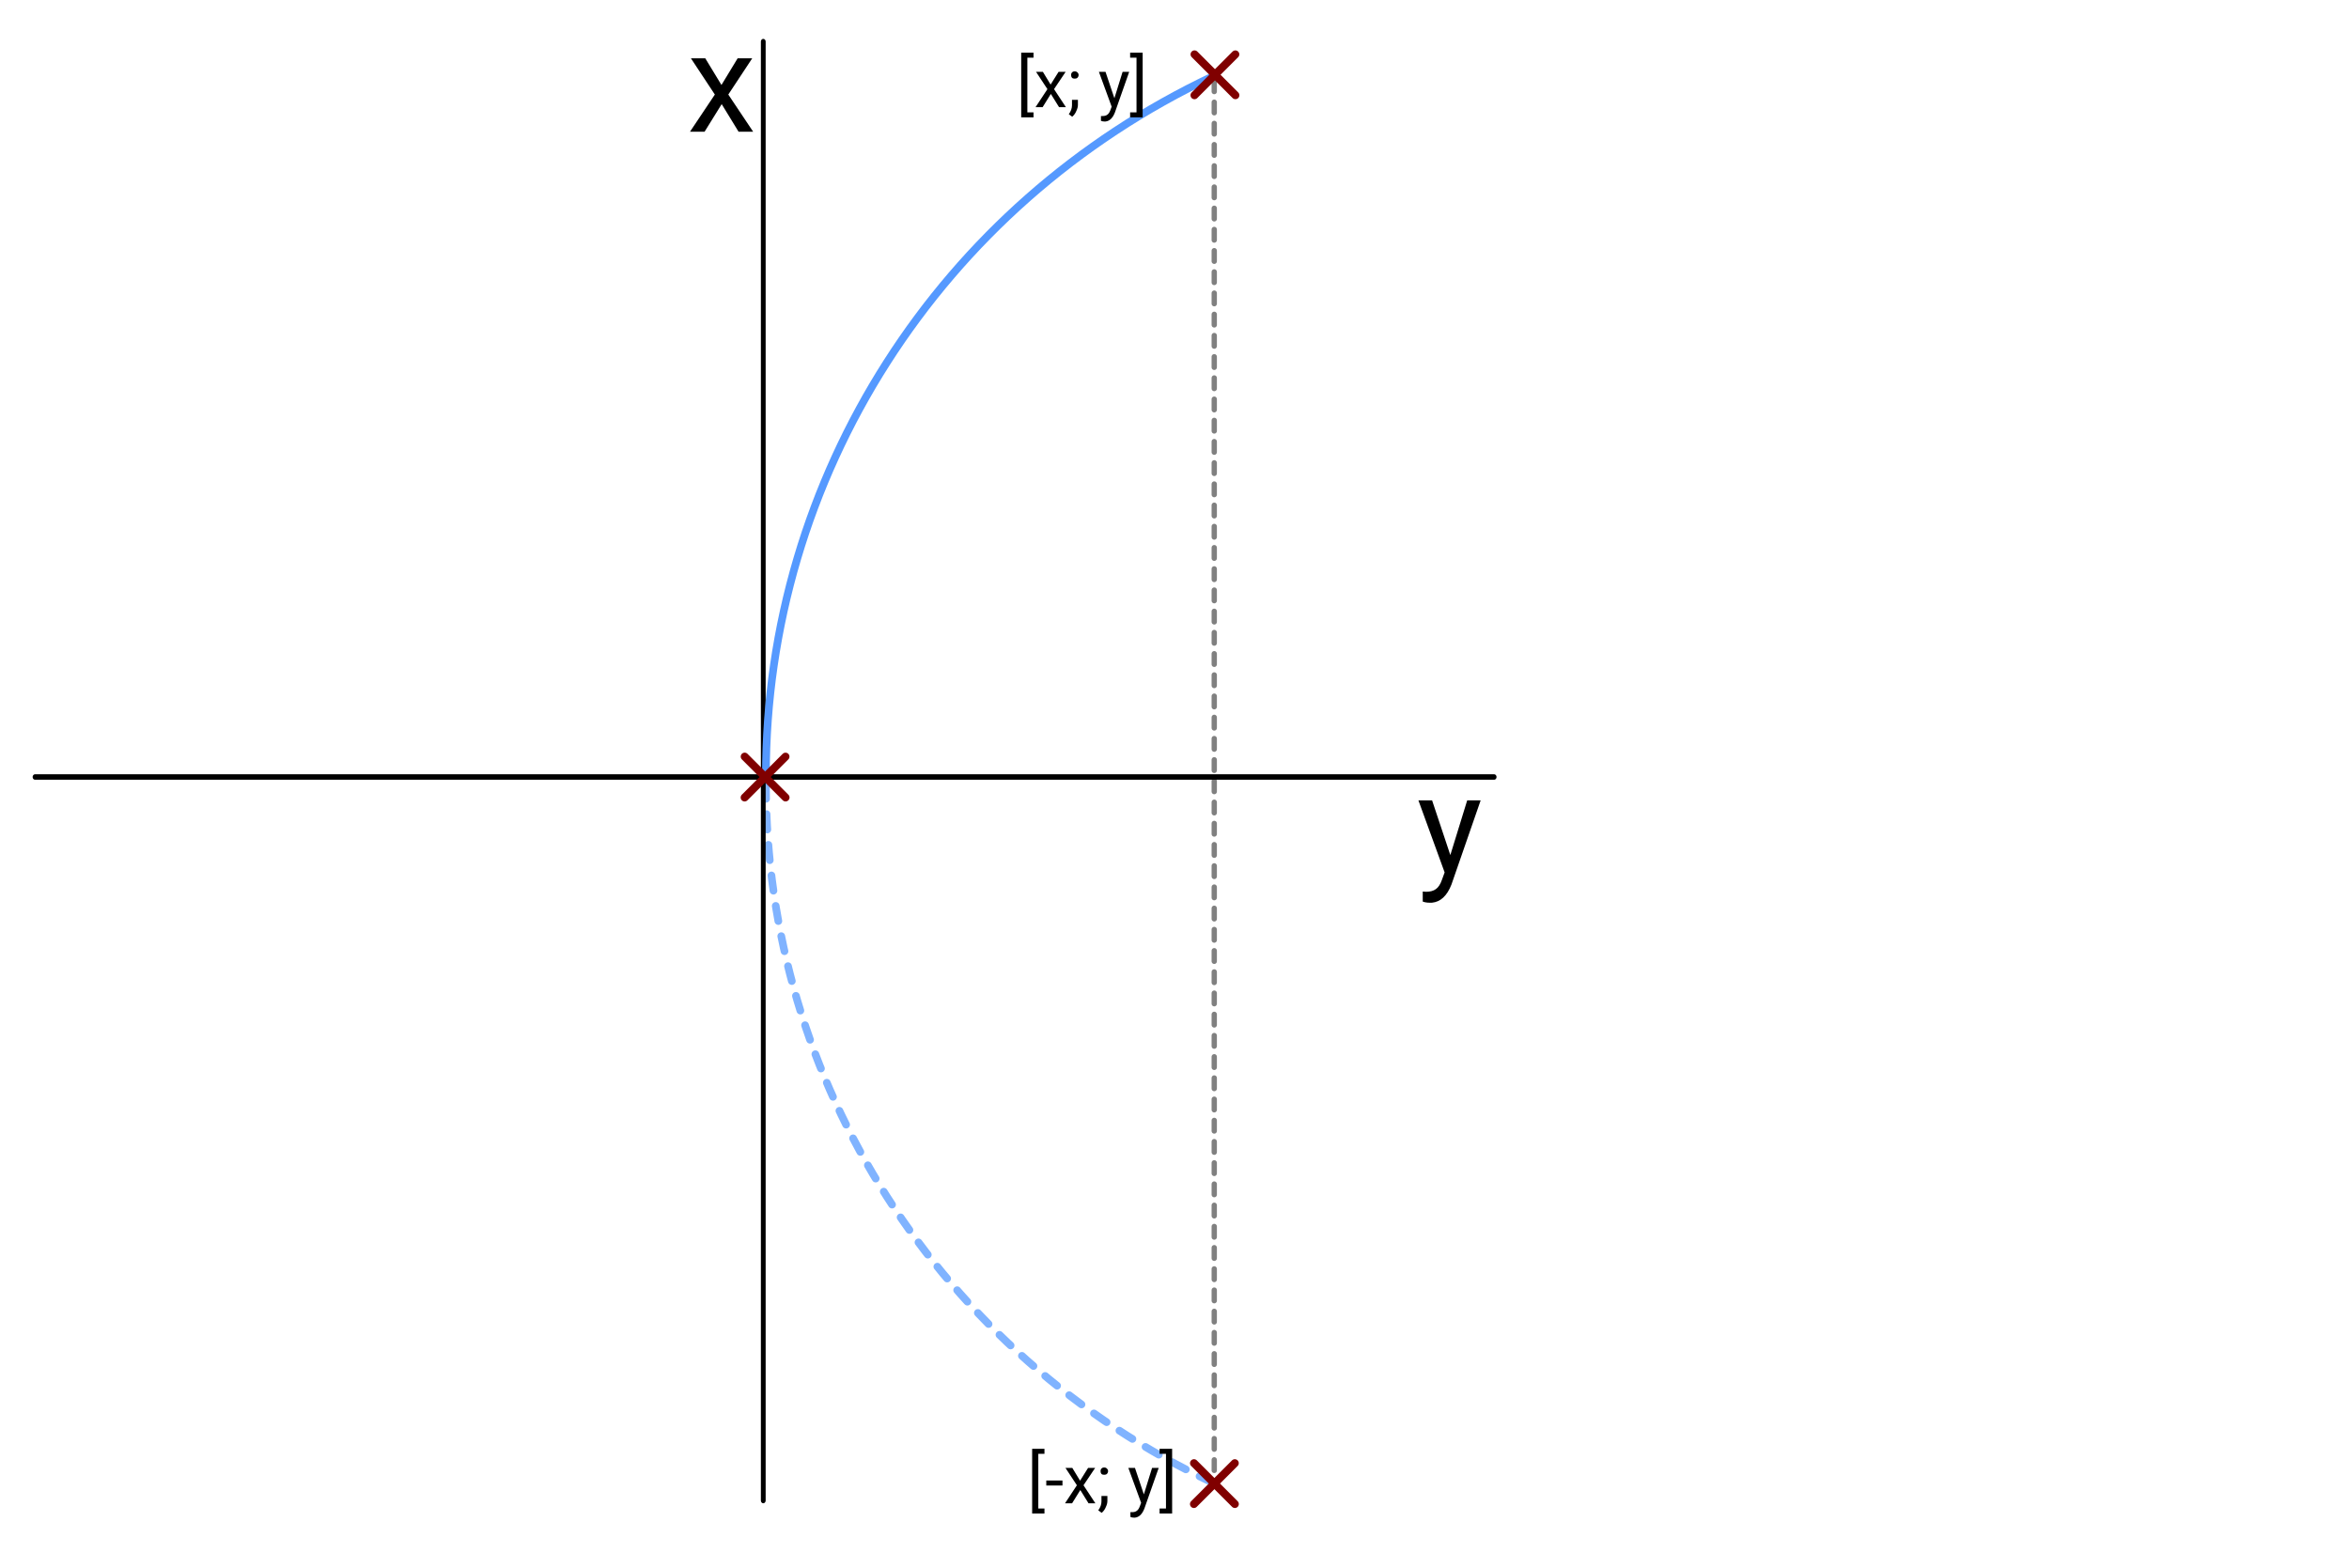
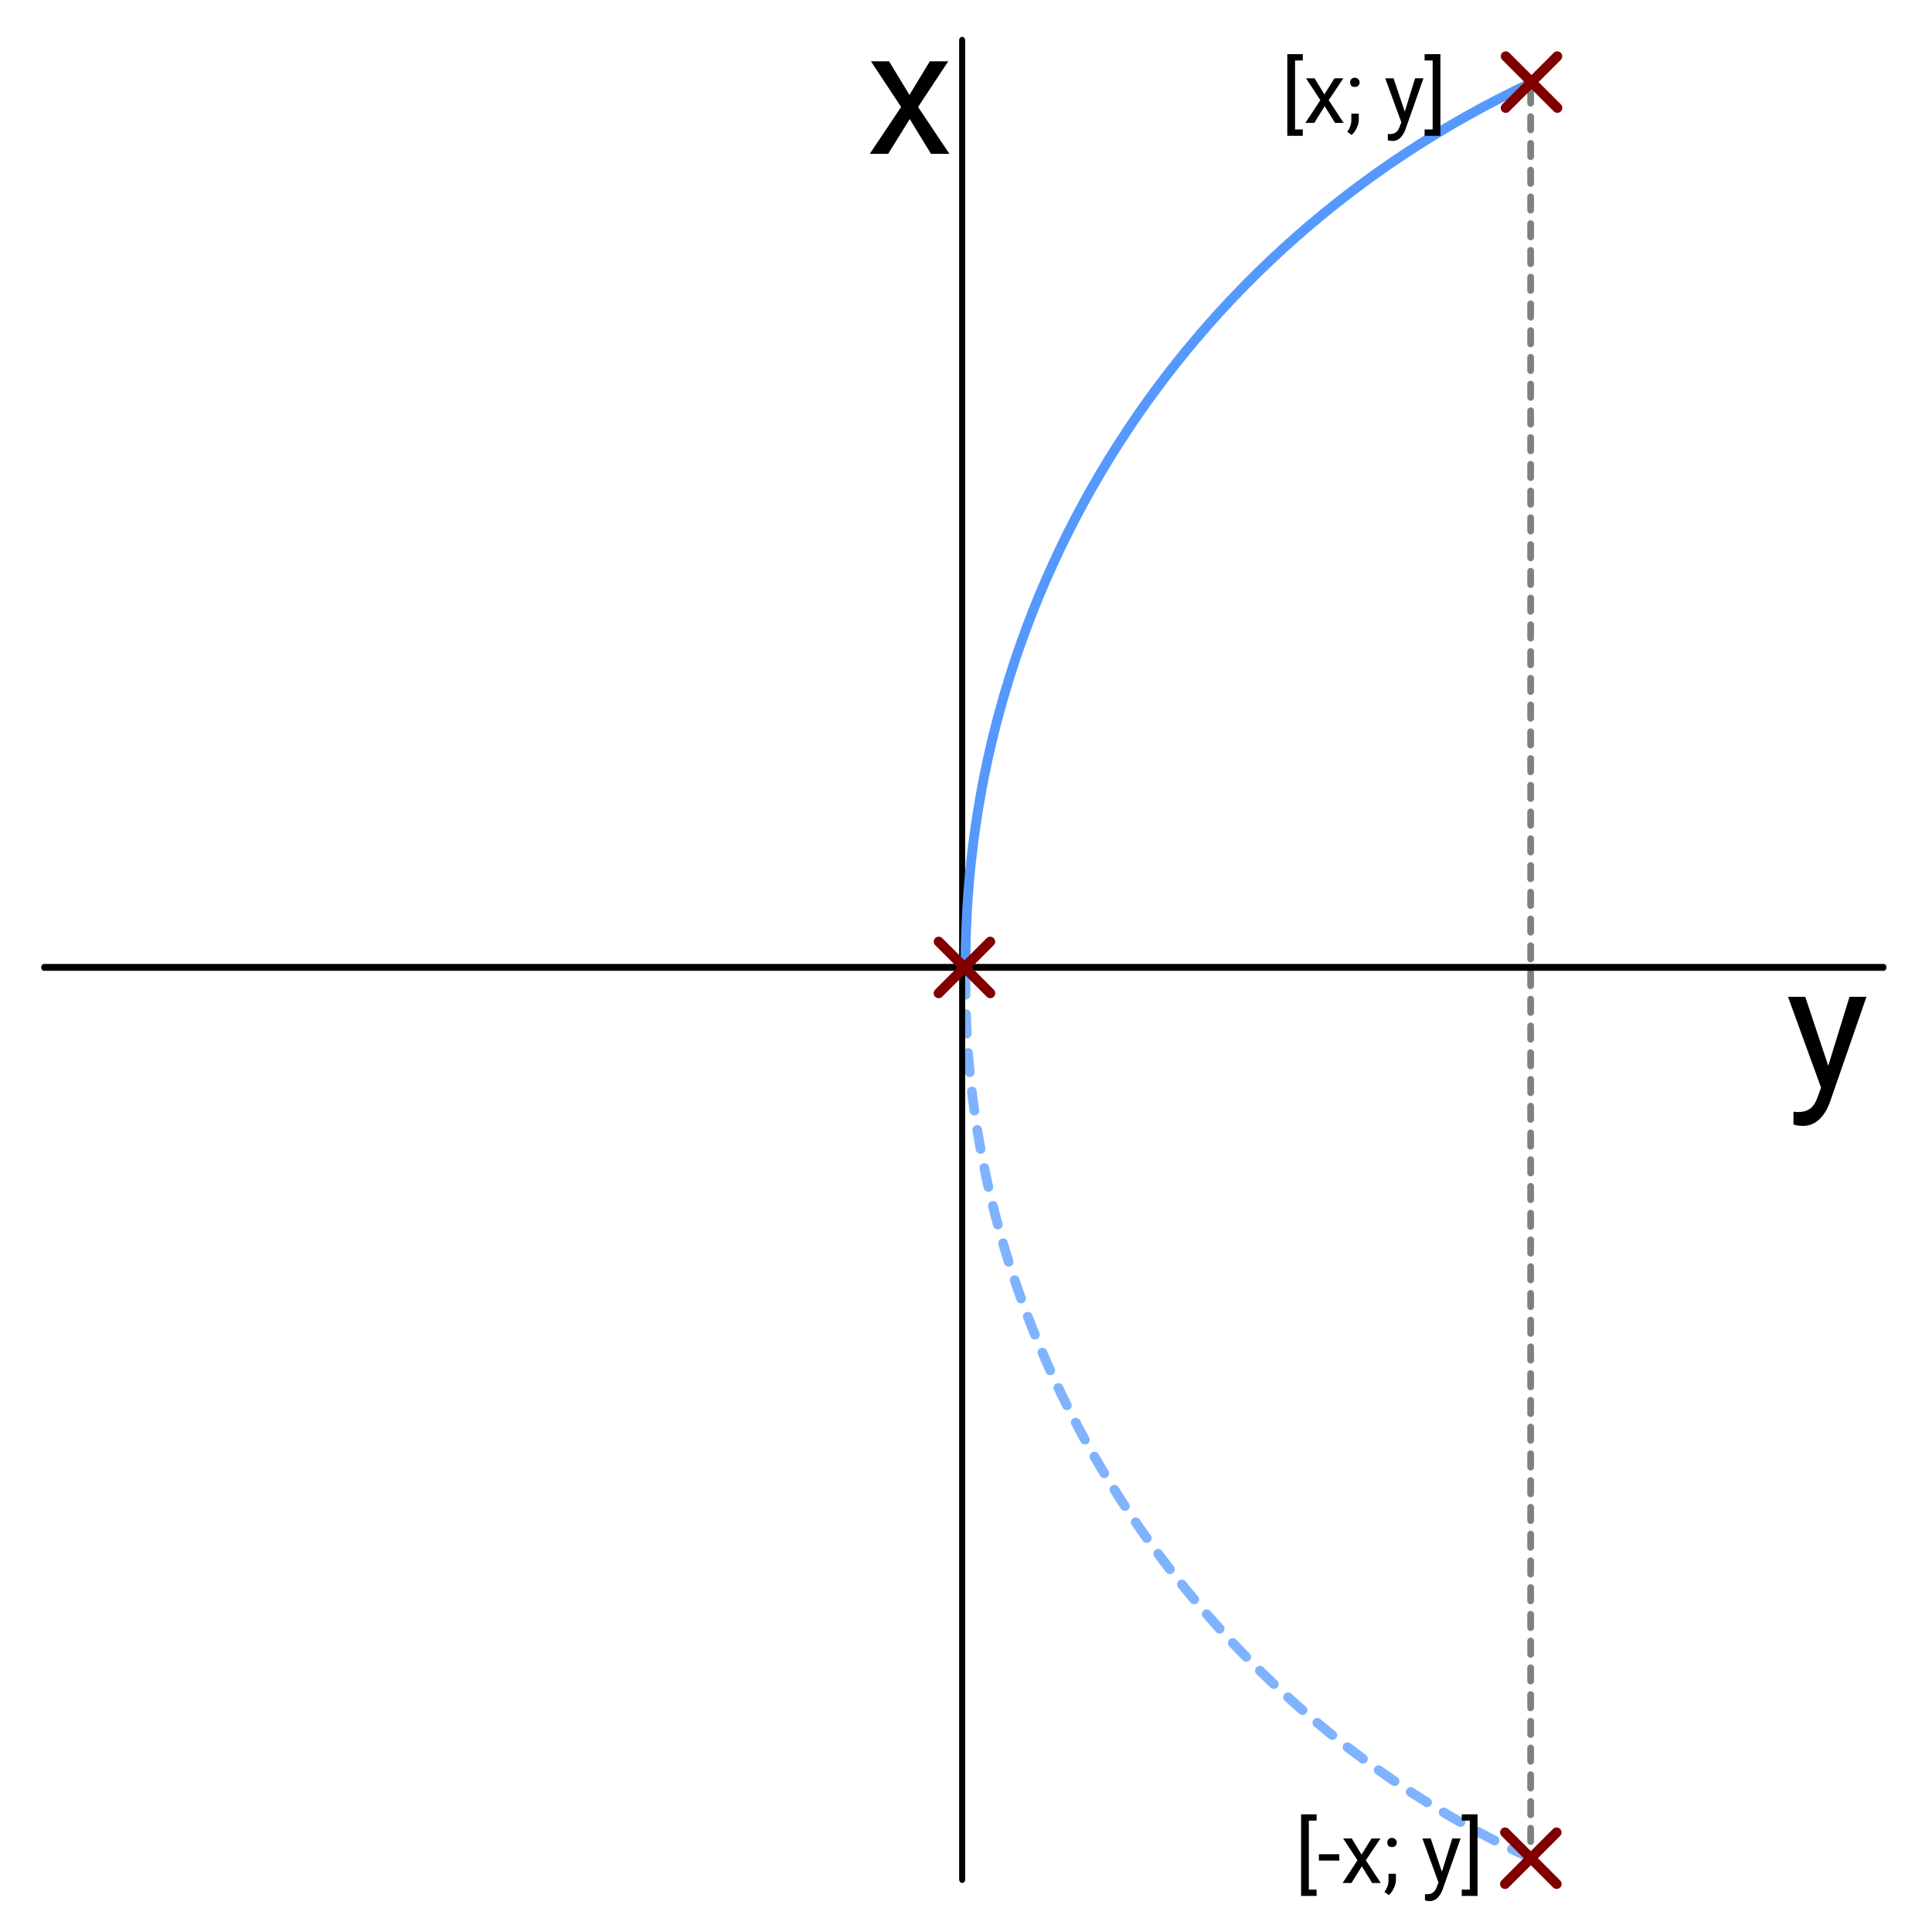
- <svg xmlns="http://www.w3.org/2000/svg" xmlns:ns1="http://www.openswatchbook.org/uri/2009/osb" xmlns:xlink="http://www.w3.org/1999/xlink" id="svg8" version="1.1" viewBox="0 0 160.988 107.452" height="107.452mm" width="160.988mm">
+ <svg xmlns="http://www.w3.org/2000/svg" xmlns:ns1="http://www.openswatchbook.org/uri/2009/osb" xmlns:xlink="http://www.w3.org/1999/xlink" width="105.039mm" height="105.039mm" viewBox="0 0 105.039 105.039" version="1.1" id="svg8">
  <defs id="defs2">
    <linearGradient id="linearGradient2931">
-       <stop style="stop-color:#ffffff;stop-opacity:1;" offset="0" id="stop2927" />
-       <stop style="stop-color:#ffffff;stop-opacity:0;" offset="1" id="stop2929" />
+       <stop id="stop2927" offset="0" style="stop-color:#ffffff;stop-opacity:1;" />
+       <stop id="stop2929" offset="1" style="stop-color:#ffffff;stop-opacity:0;" />
    </linearGradient>
-     <linearGradient id="linearGradient2919" ns1:paint="solid">
-       <stop style="stop-color:#000000;stop-opacity:1;" offset="0" id="stop2917" />
+     <linearGradient ns1:paint="solid" id="linearGradient2919">
+       <stop id="stop2917" offset="0" style="stop-color:#000000;stop-opacity:1;" />
    </linearGradient>
    <linearGradient id="linearGradient973">
-       <stop style="stop-color:#ffffff;stop-opacity:1;" offset="0" id="stop969" />
-       <stop style="stop-color:#ffffff;stop-opacity:0;" offset="1" id="stop971" />
+       <stop id="stop969" offset="0" style="stop-color:#ffffff;stop-opacity:1;" />
+       <stop id="stop971" offset="1" style="stop-color:#ffffff;stop-opacity:0;" />
    </linearGradient>
    <linearGradient id="linearGradient957">
-       <stop style="stop-color:#ffffff;stop-opacity:1;" offset="0" id="stop953" />
-       <stop style="stop-color:#ffffff;stop-opacity:0;" offset="1" id="stop955" />
+       <stop id="stop953" offset="0" style="stop-color:#ffffff;stop-opacity:1;" />
+       <stop id="stop955" offset="1" style="stop-color:#ffffff;stop-opacity:0;" />
    </linearGradient>
    <linearGradient id="linearGradient949">
-       <stop style="stop-color:#ffffff;stop-opacity:1;" offset="0" id="stop945" />
-       <stop style="stop-color:#ffffff;stop-opacity:0;" offset="1" id="stop947" />
+       <stop id="stop945" offset="0" style="stop-color:#ffffff;stop-opacity:1;" />
+       <stop id="stop947" offset="1" style="stop-color:#ffffff;stop-opacity:0;" />
    </linearGradient>
    <linearGradient id="linearGradient909">
-       <stop style="stop-color:#ffffff;stop-opacity:1;" offset="0" id="stop905" />
-       <stop style="stop-color:#ffffff;stop-opacity:0;" offset="1" id="stop907" />
+       <stop id="stop905" offset="0" style="stop-color:#ffffff;stop-opacity:1;" />
+       <stop id="stop907" offset="1" style="stop-color:#ffffff;stop-opacity:0;" />
    </linearGradient>
    <linearGradient id="linearGradient875">
-       <stop style="stop-color:#ffffff;stop-opacity:1;" offset="0" id="stop871" />
-       <stop style="stop-color:#ffffff;stop-opacity:0;" offset="1" id="stop873" />
+       <stop id="stop871" offset="0" style="stop-color:#ffffff;stop-opacity:1;" />
+       <stop id="stop873" offset="1" style="stop-color:#ffffff;stop-opacity:0;" />
    </linearGradient>
-     <radialGradient xlink:href="#linearGradient875" id="radialGradient877" cx="106.167" cy="76.078" fx="106.167" fy="76.078" r="5.584" gradientTransform="matrix(1.204899,0,0,0.751708,-21.75348,18.88949)" gradientUnits="userSpaceOnUse" />
-     <radialGradient gradientUnits="userSpaceOnUse" gradientTransform="matrix(1.329511,0,0,0.8294506,-33.21439,108.5771)" r="5.584" fy="76.078" fx="106.167" cy="76.078" cx="106.167" id="radialGradient877-3" xlink:href="#linearGradient875" />
-     <radialGradient xlink:href="#linearGradient909" id="radialGradient911" cx="80.45" cy="76.478" fx="80.45" fy="76.478" r="3.107" gradientTransform="matrix(1,0,0,1.349599,50.97702,24.47842)" gradientUnits="userSpaceOnUse" />
-     <radialGradient gradientUnits="userSpaceOnUse" gradientTransform="matrix(1.539233,0.05501682,-0.07015324,1.962712,-37.38343,-76.90015)" r="3.107" fy="76.478" fx="80.45" cy="76.478" cx="80.45" id="radialGradient911-3" xlink:href="#linearGradient909" />
-     <radialGradient xlink:href="#linearGradient949" id="radialGradient951" cx="123.426" cy="-84.468" fx="123.426" fy="-84.468" r="51.92" gradientTransform="matrix(1.360617,0,0,0.01821731,-44.50962,-82.92933)" gradientUnits="userSpaceOnUse" />
-     <radialGradient xlink:href="#linearGradient957" id="radialGradient959" cx="84.653" cy="123.546" fx="84.653" fy="123.546" r="51.92" gradientTransform="matrix(1.492207,0,0,0.01621601,-41.66678,121.5422)" gradientUnits="userSpaceOnUse" />
-     <radialGradient xlink:href="#linearGradient973" id="radialGradient975" cx="100.002" cy="97.048" fx="100.002" fy="97.048" r="15.991" gradientTransform="matrix(2.201107,-2.201107,0.4888455,0.4888455,-170.0974,269.4011)" gradientUnits="userSpaceOnUse" />
-     <radialGradient xlink:href="#linearGradient2931" id="radialGradient2933" cx="93.308" cy="-148.848" fx="93.308" fy="-148.848" r="15.891" gradientTransform="matrix(3.713249,-3.713249,0.5741358,0.5741359,-167.7084,282.5772)" gradientUnits="userSpaceOnUse" />
+     <radialGradient gradientUnits="userSpaceOnUse" gradientTransform="matrix(1.204899,0,0,0.751708,-21.75348,18.88949)" r="5.584" fy="76.078" fx="106.167" cy="76.078" cx="106.167" id="radialGradient877" xlink:href="#linearGradient875" />
+     <radialGradient xlink:href="#linearGradient875" id="radialGradient877-3" cx="106.167" cy="76.078" fx="106.167" fy="76.078" r="5.584" gradientTransform="matrix(1.329511,0,0,0.8294506,-33.21439,108.5771)" gradientUnits="userSpaceOnUse" />
+     <radialGradient gradientUnits="userSpaceOnUse" gradientTransform="matrix(1,0,0,1.349599,50.97702,24.47842)" r="3.107" fy="76.478" fx="80.45" cy="76.478" cx="80.45" id="radialGradient911" xlink:href="#linearGradient909" />
+     <radialGradient xlink:href="#linearGradient909" id="radialGradient911-3" cx="80.45" cy="76.478" fx="80.45" fy="76.478" r="3.107" gradientTransform="matrix(1.539233,0.05501682,-0.07015324,1.962712,-37.38343,-76.90015)" gradientUnits="userSpaceOnUse" />
+     <radialGradient gradientUnits="userSpaceOnUse" gradientTransform="matrix(1.360617,0,0,0.01821731,-44.50962,-82.92933)" r="51.92" fy="-84.468" fx="123.426" cy="-84.468" cx="123.426" id="radialGradient951" xlink:href="#linearGradient949" />
+     <radialGradient gradientUnits="userSpaceOnUse" gradientTransform="matrix(1.492207,0,0,0.01621601,-41.66678,121.5422)" r="51.92" fy="123.546" fx="84.653" cy="123.546" cx="84.653" id="radialGradient959" xlink:href="#linearGradient957" />
+     <radialGradient gradientUnits="userSpaceOnUse" gradientTransform="matrix(2.201107,-2.201107,0.4888455,0.4888455,-170.0974,269.4011)" r="15.991" fy="97.048" fx="100.002" cy="97.048" cx="100.002" id="radialGradient975" xlink:href="#linearGradient973" />
+     <radialGradient gradientUnits="userSpaceOnUse" gradientTransform="matrix(3.713249,3.713249,0.5741358,-0.5741359,-167.7084,-282.5772)" r="15.891" fy="-148.848" fx="93.308" cy="-148.848" cx="93.308" id="radialGradient2933" xlink:href="#linearGradient2931" />
  </defs>
-   <g id="layer1" transform="translate(-32.13315,-70.24217)">
-     <rect rx="3.265" ry="3.265" y="168.403" x="101.774" height="6.555" width="12.323" id="rect869-5" style="opacity:0.82;fill:url(#radialGradient877-3);fill-opacity:1;stroke:none;stroke-width:2.83;stroke-linecap:round;stroke-linejoin:round;paint-order:stroke fill markers" />
-     <rect style="opacity:0.82;fill:url(#radialGradient877);fill-opacity:1;stroke:none;stroke-width:2.565;stroke-linecap:round;stroke-linejoin:round;paint-order:stroke fill markers" id="rect869" width="11.168" height="5.94" x="100.583" y="73.108" ry="2.959" rx="2.959" />
-     <path id="path846-1-0" style="fill:none;stroke:url(#radialGradient2933);stroke-width:1.127;stroke-linecap:round;stroke-linejoin:round;stroke-miterlimit:4;stroke-dasharray:2.254, 2.254;stroke-dashoffset:0;paint-order:stroke fill markers" d="m 84.626,-123.939 a 53.948,53.126 0 0 1 30.654,-47.948" transform="scale(1,-1)" />
-     <path id="path846-7" style="fill:none;stroke:url(#radialGradient975);stroke-width:1.327;stroke-linecap:round;stroke-linejoin:round;stroke-miterlimit:4;stroke-dasharray:none;paint-order:stroke fill markers" d="M 84.626,123.41 A 53.948,53.126 0 0 1 115.281,75.461" />
-     <rect transform="rotate(90)" style="fill:url(#radialGradient951);fill-opacity:1;stroke:none;stroke-width:0.353;stroke-linecap:round;stroke-linejoin:round;stroke-miterlimit:4;stroke-dasharray:none;stroke-dashoffset:0;paint-order:stroke fill markers" id="rect1080-2" width="103.839" height="2.068" x="71.506" y="-85.502" ry="1.034" />
-     <rect ry="1.034" y="122.512" x="32.733" height="2.068" width="103.839" id="rect1080" style="fill:url(#radialGradient959);fill-opacity:1;stroke:none;stroke-width:0.353;stroke-linecap:round;stroke-linejoin:round;stroke-miterlimit:4;stroke-dasharray:none;stroke-dashoffset:0;paint-order:stroke fill markers" />
-     <path transform="scale(1,-1)" d="m 84.626,-123.939 a 53.948,53.126 0 0 1 30.654,-47.948" style="fill:none;stroke:#80b3ff;stroke-width:0.527;stroke-linecap:round;stroke-linejoin:round;stroke-miterlimit:4;stroke-dasharray:1.054, 1.054;stroke-dashoffset:0;paint-order:stroke fill markers" id="path846-1" />
-     <rect style="opacity:0.82;fill:url(#radialGradient911);fill-opacity:1;stroke:none;stroke-width:2.565;stroke-linecap:round;stroke-linejoin:round;paint-order:stroke fill markers" id="rect903" width="6.213" height="8.385" x="128.32" y="123.5" rx="2.842" ry="3.265" />
-     <rect ry="3.532" rx="3.075" y="73.094" x="77.722" height="9.072" width="6.722" id="rect903-2" style="opacity:0.82;fill:url(#radialGradient911-3);fill-opacity:1;stroke:none;stroke-width:2.775;stroke-linecap:round;stroke-linejoin:round;paint-order:stroke fill markers" />
-     <path id="path951" d="M 115.351,75.792 V 171.972" style="fill:none;stroke:#808080;stroke-width:0.364;stroke-linecap:round;stroke-linejoin:miter;stroke-miterlimit:4;stroke-dasharray:0.727, 0.727;stroke-dashoffset:0;stroke-opacity:1" />
-     <g id="g844">
-       <g id="g839" transform="matrix(1.238326,0,0,1.414644,-39.90555,-31.24053)">
-         <path id="path833" d="M 60.113,109.385 H 140.867" style="fill:none;stroke:#000000;stroke-width:0.264;stroke-linecap:round;stroke-linejoin:miter;stroke-miterlimit:4;stroke-dasharray:none;stroke-opacity:1" />
-         <path id="path835" d="M 100.417,73.753 V 144.442" style="fill:none;stroke:#000000;stroke-width:0.264;stroke-linecap:round;stroke-linejoin:miter;stroke-miterlimit:4;stroke-dasharray:none;stroke-opacity:1" />
+   <g transform="translate(-32.13315,-70.90646)" id="layer1">
+     <path d="m 84.626,123.939 c -0.213,20.219 12.326,39.542 30.654,47.948" style="fill:none;stroke:url(#radialGradient2933);stroke-width:1.127;stroke-linecap:round;stroke-linejoin:round;stroke-miterlimit:4;stroke-dasharray:2.254, 2.254;stroke-dashoffset:0;paint-order:stroke fill markers" id="path846-1-0" />
+     <g id="g1655">
+       <rect rx="3.265" ry="3.265" y="168.403" x="101.774" height="6.555" width="12.323" id="rect869-5" style="opacity:0.82;fill:url(#radialGradient877-3);fill-opacity:1;stroke:none;stroke-width:2.83;stroke-linecap:round;stroke-linejoin:round;paint-order:stroke fill markers" />
+       <rect style="opacity:0.82;fill:url(#radialGradient877);fill-opacity:1;stroke:none;stroke-width:2.565;stroke-linecap:round;stroke-linejoin:round;paint-order:stroke fill markers" id="rect869" width="11.168" height="5.94" x="100.583" y="73.108" ry="2.959" rx="2.959" />
+       <path id="path846-7" style="fill:none;stroke:url(#radialGradient975);stroke-width:1.327;stroke-linecap:round;stroke-linejoin:round;stroke-miterlimit:4;stroke-dasharray:none;paint-order:stroke fill markers" d="M 84.626,123.41 A 53.948,53.126 0 0 1 115.281,75.461" />
+       <rect transform="rotate(90)" style="fill:url(#radialGradient951);fill-opacity:1;stroke:none;stroke-width:0.353;stroke-linecap:round;stroke-linejoin:round;stroke-miterlimit:4;stroke-dasharray:none;stroke-dashoffset:0;paint-order:stroke fill markers" id="rect1080-2" width="103.839" height="2.068" x="71.506" y="-85.502" ry="1.034" />
+       <rect ry="1.034" y="122.512" x="32.733" height="2.068" width="103.839" id="rect1080" style="fill:url(#radialGradient959);fill-opacity:1;stroke:none;stroke-width:0.353;stroke-linecap:round;stroke-linejoin:round;stroke-miterlimit:4;stroke-dasharray:none;stroke-dashoffset:0;paint-order:stroke fill markers" />
+       <path id="path846-1" style="fill:none;stroke:#80b3ff;stroke-width:0.527;stroke-linecap:round;stroke-linejoin:round;stroke-miterlimit:4;stroke-dasharray:1.054, 1.054;stroke-dashoffset:0;paint-order:stroke fill markers" d="m 84.626,123.939 c -0.213,20.219 12.326,39.542 30.654,47.948" />
+       <rect style="opacity:0.82;fill:url(#radialGradient911);fill-opacity:1;stroke:none;stroke-width:2.565;stroke-linecap:round;stroke-linejoin:round;paint-order:stroke fill markers" id="rect903" width="6.213" height="8.385" x="128.32" y="123.5" rx="2.842" ry="3.265" />
+       <rect ry="3.532" rx="3.075" y="73.094" x="77.722" height="9.072" width="6.722" id="rect903-2" style="opacity:0.82;fill:url(#radialGradient911-3);fill-opacity:1;stroke:none;stroke-width:2.775;stroke-linecap:round;stroke-linejoin:round;paint-order:stroke fill markers" />
+       <path id="path951" d="M 115.351,75.792 V 171.972" style="fill:none;stroke:#808080;stroke-width:0.364;stroke-linecap:round;stroke-linejoin:miter;stroke-miterlimit:4;stroke-dasharray:0.727, 0.727;stroke-dashoffset:0;stroke-opacity:1" />
+       <g id="g844">
+         <g id="g839" transform="matrix(1.238326,0,0,1.414644,-39.90555,-31.24053)">
+           <path id="path833" d="M 60.113,109.385 H 140.867" style="fill:none;stroke:#000000;stroke-width:0.264;stroke-linecap:round;stroke-linejoin:miter;stroke-miterlimit:4;stroke-dasharray:none;stroke-opacity:1" />
+           <path id="path835" d="M 100.417,73.753 V 144.442" style="fill:none;stroke:#000000;stroke-width:0.264;stroke-linecap:round;stroke-linejoin:miter;stroke-miterlimit:4;stroke-dasharray:none;stroke-opacity:1" />
+         </g>
      </g>
+       <path id="path846" style="fill:none;stroke:#5599ff;stroke-width:0.527;stroke-linecap:round;stroke-linejoin:round;stroke-miterlimit:4;stroke-dasharray:none;paint-order:stroke fill markers" d="M 84.626,123.41 A 53.948,53.126 0 0 1 115.281,75.461" />
+       <g style="stroke:#800000" transform="translate(-1.128016,-1.429196)" id="g884">
+         <path style="fill:none;stroke:#800000;stroke-width:0.542;stroke-linecap:round;stroke-linejoin:round;stroke-miterlimit:4;stroke-dasharray:none;stroke-opacity:1" d="m 115.086,174.764 2.803,-2.803" id="path865" />
+         <path id="path865-6" d="m 117.893,174.763 -2.803,-2.803" style="fill:none;stroke:#800000;stroke-width:0.542;stroke-linecap:round;stroke-linejoin:round;stroke-miterlimit:4;stroke-dasharray:none;stroke-opacity:1" />
+       </g>
+       <g id="g884-7" transform="translate(-31.92073,-49.85814)" style="stroke:#800000">
+         <path id="path865-5" d="m 115.086,174.764 2.803,-2.803" style="fill:none;stroke:#800000;stroke-width:0.542;stroke-linecap:round;stroke-linejoin:round;stroke-miterlimit:4;stroke-dasharray:none;stroke-opacity:1" />
+         <path style="fill:none;stroke:#800000;stroke-width:0.542;stroke-linecap:round;stroke-linejoin:round;stroke-miterlimit:4;stroke-dasharray:none;stroke-opacity:1" d="m 117.893,174.763 -2.803,-2.803" id="path865-6-3" />
+       </g>
+       <g id="g884-5" transform="translate(-1.090957,-97.99263)" style="stroke:#800000">
+         <path id="path865-62" d="m 115.086,174.764 2.803,-2.803" style="fill:none;stroke:#800000;stroke-width:0.542;stroke-linecap:round;stroke-linejoin:round;stroke-miterlimit:4;stroke-dasharray:none;stroke-opacity:1" />
+         <path style="fill:none;stroke:#800000;stroke-width:0.542;stroke-linecap:round;stroke-linejoin:round;stroke-miterlimit:4;stroke-dasharray:none;stroke-opacity:1" d="m 117.893,174.763 -2.803,-2.803" id="path865-6-9" />
+       </g>
+       <text id="text921" y="130.1" x="129.251" style="font-size:9.446px;line-height:1.25;font-family:Roboto;-inkscape-font-specification:Roboto;letter-spacing:0px;word-spacing:0px;stroke-width:0.644" xml:space="preserve">
+         <tspan style="stroke-width:0.644" y="130.1" x="129.251" id="tspan919">y</tspan>
+       </text>
+       <text id="text929" y="79.27" x="79.236" style="font-size:9.517px;line-height:1.25;font-family:Roboto;-inkscape-font-specification:Roboto;letter-spacing:0px;word-spacing:0px;stroke-width:0.649" xml:space="preserve">
+         <tspan style="stroke-width:0.649" y="79.27" x="79.236" id="tspan927">x</tspan>
+       </text>
+       <text id="text955" y="77.585" x="101.792" style="font-size:4.592px;line-height:1.25;font-family:Roboto;-inkscape-font-specification:Roboto;letter-spacing:0px;word-spacing:0px;stroke-width:0.313" xml:space="preserve">
+         <tspan style="stroke-width:0.313" y="77.585" x="101.792" id="tspan953">[x; y]</tspan>
+       </text>
+       <text id="text959" y="173.281" x="102.542" style="font-size:4.592px;line-height:1.25;font-family:Roboto;-inkscape-font-specification:Roboto;letter-spacing:0px;word-spacing:0px;stroke-width:0.313" xml:space="preserve">
+         <tspan style="stroke-width:0.313" y="173.281" x="102.542" id="tspan957">[-x; y]</tspan>
+       </text>
    </g>
-     <path id="path846" style="fill:none;stroke:#5599ff;stroke-width:0.527;stroke-linecap:round;stroke-linejoin:round;stroke-miterlimit:4;stroke-dasharray:none;paint-order:stroke fill markers" d="M 84.626,123.41 A 53.948,53.126 0 0 1 115.281,75.461" />
-     <g style="stroke:#800000" transform="translate(-1.128016,-1.429196)" id="g884">
-       <path style="fill:none;stroke:#800000;stroke-width:0.542;stroke-linecap:round;stroke-linejoin:round;stroke-miterlimit:4;stroke-dasharray:none;stroke-opacity:1" d="m 115.086,174.764 2.803,-2.803" id="path865" />
-       <path id="path865-6" d="m 117.893,174.763 -2.803,-2.803" style="fill:none;stroke:#800000;stroke-width:0.542;stroke-linecap:round;stroke-linejoin:round;stroke-miterlimit:4;stroke-dasharray:none;stroke-opacity:1" />
-     </g>
-     <g id="g884-7" transform="translate(-31.92073,-49.85814)" style="stroke:#800000">
-       <path id="path865-5" d="m 115.086,174.764 2.803,-2.803" style="fill:none;stroke:#800000;stroke-width:0.542;stroke-linecap:round;stroke-linejoin:round;stroke-miterlimit:4;stroke-dasharray:none;stroke-opacity:1" />
-       <path style="fill:none;stroke:#800000;stroke-width:0.542;stroke-linecap:round;stroke-linejoin:round;stroke-miterlimit:4;stroke-dasharray:none;stroke-opacity:1" d="m 117.893,174.763 -2.803,-2.803" id="path865-6-3" />
-     </g>
-     <g id="g884-5" transform="translate(-1.090957,-97.99263)" style="stroke:#800000">
-       <path id="path865-62" d="m 115.086,174.764 2.803,-2.803" style="fill:none;stroke:#800000;stroke-width:0.542;stroke-linecap:round;stroke-linejoin:round;stroke-miterlimit:4;stroke-dasharray:none;stroke-opacity:1" />
-       <path style="fill:none;stroke:#800000;stroke-width:0.542;stroke-linecap:round;stroke-linejoin:round;stroke-miterlimit:4;stroke-dasharray:none;stroke-opacity:1" d="m 117.893,174.763 -2.803,-2.803" id="path865-6-9" />
-     </g>
-     <text id="text921" y="130.1" x="129.251" style="font-size:9.446px;line-height:1.25;font-family:Roboto;-inkscape-font-specification:Roboto;letter-spacing:0px;word-spacing:0px;stroke-width:0.644" xml:space="preserve">
-       <tspan style="stroke-width:0.644" y="130.1" x="129.251" id="tspan919">y</tspan>
-     </text>
-     <text id="text929" y="79.27" x="79.236" style="font-size:9.517px;line-height:1.25;font-family:Roboto;-inkscape-font-specification:Roboto;letter-spacing:0px;word-spacing:0px;stroke-width:0.649" xml:space="preserve">
-       <tspan style="stroke-width:0.649" y="79.27" x="79.236" id="tspan927">x</tspan>
-     </text>
-     <text id="text955" y="77.585" x="101.792" style="font-size:4.592px;line-height:1.25;font-family:Roboto;-inkscape-font-specification:Roboto;letter-spacing:0px;word-spacing:0px;stroke-width:0.313" xml:space="preserve">
-       <tspan style="stroke-width:0.313" y="77.585" x="101.792" id="tspan953">[x; y]</tspan>
-     </text>
-     <text id="text959" y="173.281" x="102.542" style="font-size:4.592px;line-height:1.25;font-family:Roboto;-inkscape-font-specification:Roboto;letter-spacing:0px;word-spacing:0px;stroke-width:0.313" xml:space="preserve">
-       <tspan style="stroke-width:0.313" y="173.281" x="102.542" id="tspan957">[-x; y]</tspan>
-     </text>
  </g>
</svg>
